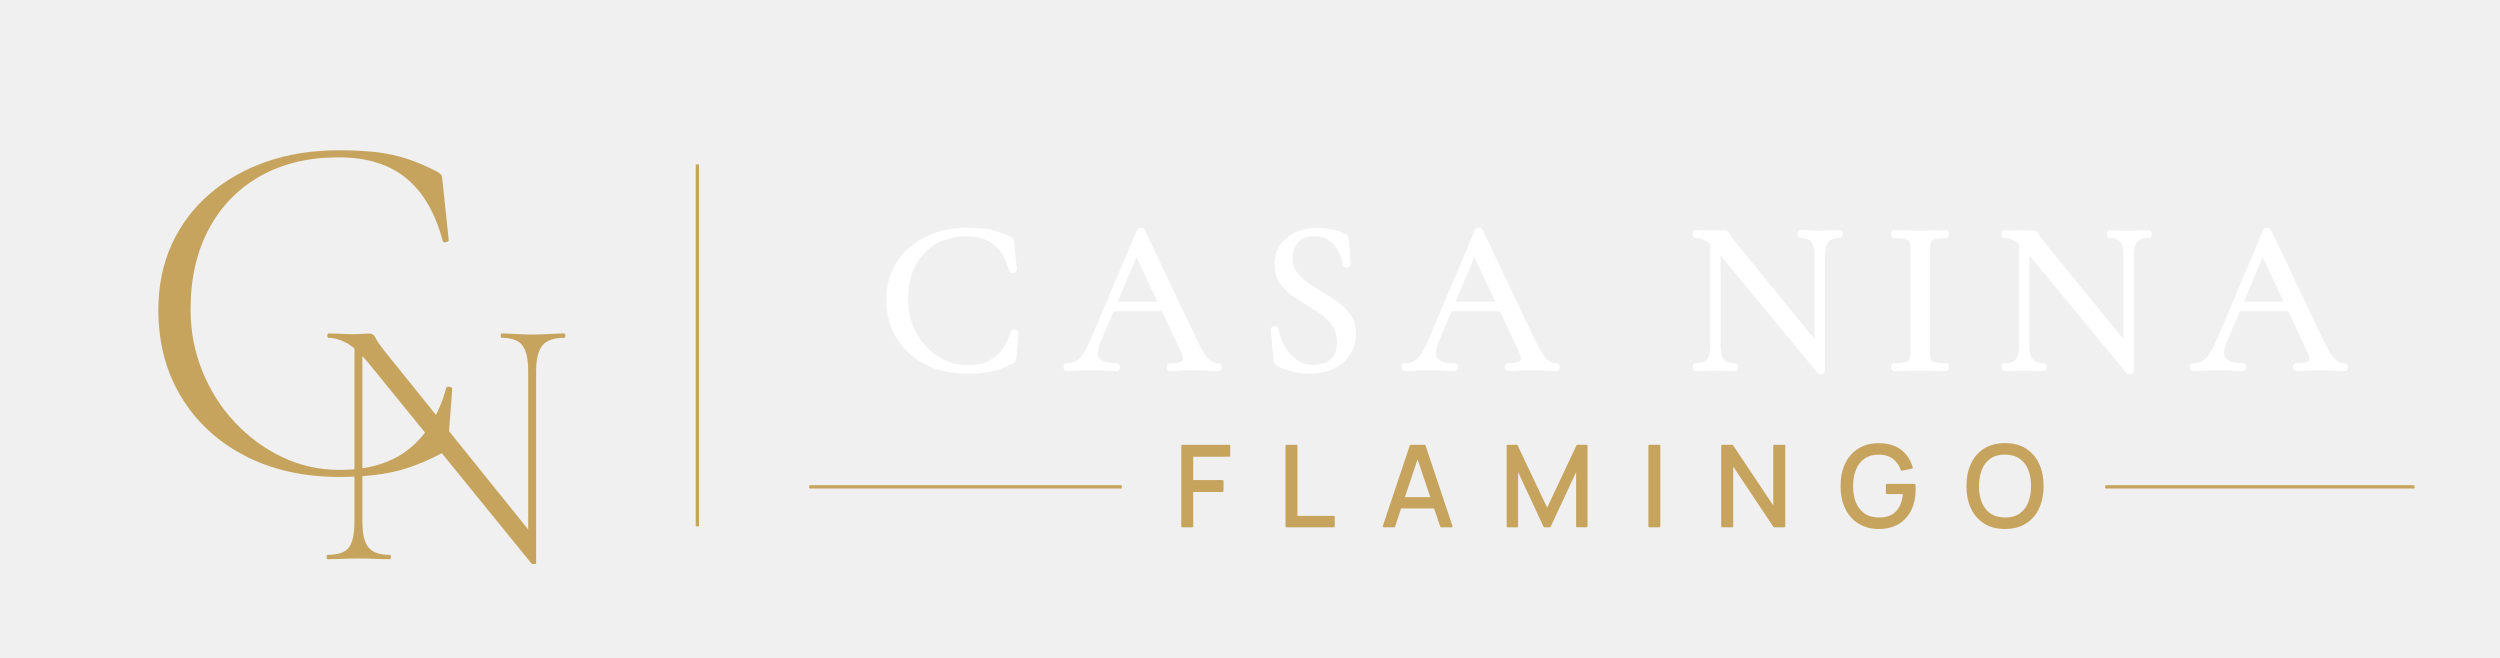
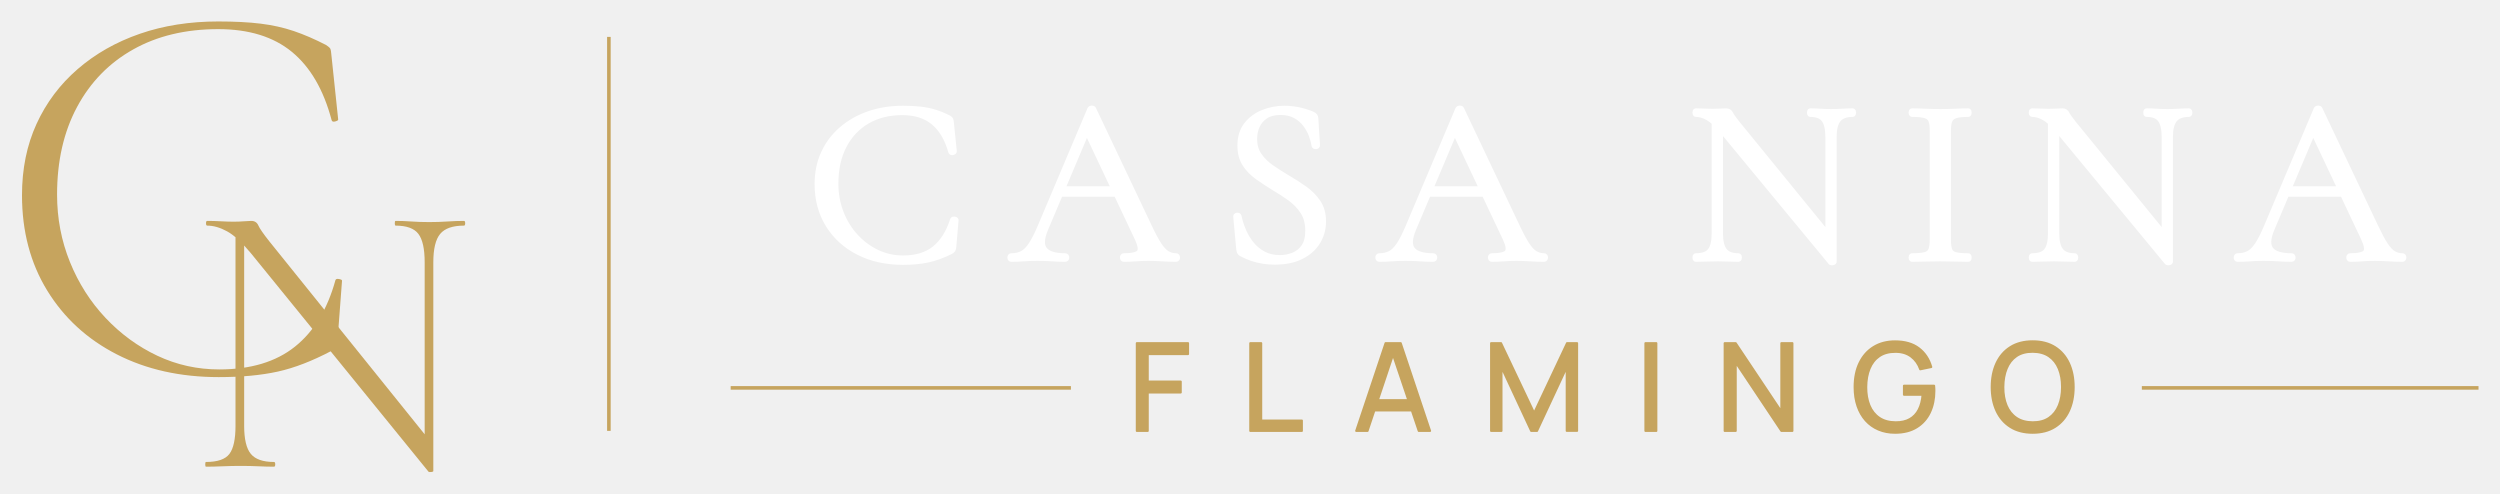
- <svg xmlns="http://www.w3.org/2000/svg" role="img" aria-label="Casa Nina Flamingo" viewBox="0 0 760 200">
+ <svg xmlns="http://www.w3.org/2000/svg" role="img" aria-label="Casa Nina Flamingo" viewBox="42 39.7 698 137.8">
  <g transform="translate(14,8) scale(0.9)">
    <path fill="#C6A45E" d="M98.795 41.88Q106.445 41.88 111.97 42.56Q117.495 43.24 122.255 44.855Q127.015 46.47 132.285 49.19Q133.305 49.87 133.56 50.295Q133.815 50.72 133.985 52.93L136.025 72.31Q136.025 72.65 135.09 72.905Q134.155 73.16 133.985 72.48Q130.245 58.37 121.66 51.315Q113.075 44.26 98.795 44.26Q83.665 44.26 72.445 50.55Q61.225 56.84 55.02 68.4Q48.815 79.96 48.815 95.6Q48.815 106.65 52.81 116.51Q56.805 126.37 63.86 133.85Q70.915 141.33 79.925 145.58Q88.935 149.83 99.135 149.83Q113.755 149.83 122.595 142.775Q131.435 135.72 135.175 122.12Q135.345 121.61 136.28 121.78Q137.215 121.95 137.215 122.29L135.855 140.31Q135.685 142.35 135.345 142.86Q135.005 143.37 133.985 144.05Q124.975 148.81 117.24 150.51Q109.505 152.21 98.965 152.21Q81.115 152.21 67.345 145.155Q53.575 138.1 45.755 125.35Q37.935 112.6 37.935 95.77Q37.935 83.53 42.44 73.67Q46.945 63.81 55.19 56.67Q63.435 49.53 74.485 45.705Q85.535 41.88 98.795 41.88Z" />
    <path fill="#C6A45E" d="M104.171 167.312V106.556L106.855 106.8V167.312Q106.855 173.534 108.929 176.035Q111.003 178.536 116.127 178.536Q116.493 178.536 116.493 179.268Q116.493 180.0 116.127 180.0Q113.809 180.0 111.308 179.878Q108.807 179.756 105.757 179.756Q102.829 179.756 100.145 179.878Q97.461 180.0 95.021 180.0Q94.777 180.0 94.777 179.268Q94.777 178.536 95.021 178.536Q100.389 178.536 102.28 176.035Q104.171 173.534 104.171 167.312ZM165.537 181.342Q165.537 181.586 164.927 181.647Q164.317 181.708 164.073 181.586L108.929 113.754Q104.781 108.752 101.548 106.983Q98.315 105.214 95.387 105.214Q95.021 105.214 95.021 104.482Q95.021 103.75 95.387 103.75Q97.461 103.75 99.657 103.872Q101.853 103.994 103.561 103.994Q105.269 103.994 106.794 103.872Q108.319 103.75 109.051 103.75Q110.637 103.75 111.247 105.153Q111.857 106.556 114.663 110.094L164.561 172.07ZM165.537 116.56V181.342L162.853 177.56V116.56Q162.853 110.338 160.901 107.776Q158.949 105.214 153.825 105.214Q153.581 105.214 153.581 104.482Q153.581 103.75 153.825 103.75Q156.265 103.75 158.766 103.933Q161.267 104.116 164.317 104.116Q167.123 104.116 169.929 103.933Q172.735 103.75 175.053 103.75Q175.419 103.75 175.419 104.482Q175.419 105.214 175.053 105.214Q169.807 105.214 167.672 107.776Q165.537 110.338 165.537 116.56Z" />
  </g>
  <line x1="212" y1="50" x2="212" y2="160" stroke="#C6A45E" stroke-width="1" />
  <path fill="#FFFFFF" stroke="#FFFFFF" stroke-width="1.6" stroke-linejoin="round" d="M294.127 70.024Q296.899 70.024 299.044 70.275Q301.189 70.526 303.05 71.106Q304.911 71.687 306.812 72.651Q307.248 72.902 307.36 73.093Q307.472 73.284 307.538 74.116L308.343 81.97Q308.343 82.115 307.987 82.208Q307.631 82.3 307.551 82.036Q306.02 76.584 302.674 73.812Q299.328 71.04 293.916 71.04Q288.319 71.04 284.128 73.476Q279.937 75.911 277.607 80.386Q275.277 84.861 275.277 90.946Q275.277 95.302 276.756 99.11Q278.234 102.918 280.861 105.77Q283.488 108.621 286.88 110.225Q290.273 111.828 294.153 111.828Q299.631 111.828 302.991 109.129Q306.35 106.43 308.053 101.097Q308.132 100.899 308.482 100.965Q308.832 101.031 308.832 101.176L308.211 108.41Q308.145 109.202 308.007 109.406Q307.868 109.611 307.433 109.875Q304.001 111.578 300.971 112.211Q297.942 112.845 294.101 112.845Q287.131 112.845 281.745 110.119Q276.36 107.393 273.297 102.476Q270.235 97.559 270.235 91.091Q270.235 86.339 272.01 82.478Q273.786 78.617 277.026 75.825Q280.267 73.034 284.61 71.529Q288.953 70.024 294.127 70.024Z M337.094 93.824 337.767 92.504H355.244L355.706 93.824ZM370.385 111.208Q370.662 111.208 370.662 111.604Q370.662 112.0 370.385 112.0Q368.51 112.0 366.524 111.868Q364.537 111.736 362.715 111.736Q360.63 111.736 359.112 111.868Q357.594 112.0 355.759 112.0Q355.495 112.0 355.495 111.604Q355.495 111.208 355.759 111.208Q359.257 111.208 360.108 110.198Q360.96 109.188 359.627 106.324L345.014 75.37L346.664 73.337L333.847 103.631Q332.171 107.644 333.623 109.426Q335.075 111.208 339.404 111.208Q339.734 111.208 339.734 111.604Q339.734 112.0 339.404 112.0Q337.424 112.0 335.774 111.868Q334.124 111.736 331.616 111.736Q329.253 111.736 327.808 111.868Q326.363 112.0 324.33 112.0Q324.066 112.0 324.066 111.604Q324.066 111.208 324.33 111.208Q326.112 111.208 327.425 110.528Q328.739 109.848 329.92 108.073Q331.101 106.298 332.487 103.024L346.387 70.169Q346.506 69.971 346.849 69.965Q347.192 69.958 347.258 70.169L362.808 102.958Q364.339 106.218 365.52 108.033Q366.702 109.848 367.857 110.528Q369.012 111.208 370.385 111.208Z M392.192 78.472Q392.192 81.191 393.532 83.125Q394.872 85.059 397.004 86.524Q399.135 87.989 401.498 89.402Q403.953 90.827 406.204 92.418Q408.455 94.008 409.94 96.18Q411.425 98.351 411.425 101.519Q411.425 104.648 409.86 107.208Q408.296 109.769 405.28 111.281Q402.264 112.792 397.855 112.792Q396.297 112.792 394.733 112.554Q393.169 112.317 391.631 111.802Q390.093 111.287 388.562 110.469Q388.245 110.271 388.127 109.987Q388.008 109.703 387.955 109.215L387.123 100.252Q387.057 99.922 387.42 99.889Q387.783 99.856 387.849 100.12Q388.259 102.113 389.13 104.153Q390.001 106.192 391.38 107.895Q392.76 109.598 394.74 110.66Q396.72 111.723 399.36 111.723Q401.3 111.723 403.109 111.01Q404.917 110.297 406.072 108.647Q407.227 106.997 407.227 104.133Q407.227 100.925 405.815 98.767Q404.402 96.609 402.224 95.031Q400.046 93.454 397.617 92.042Q395.307 90.629 393.143 89.091Q390.978 87.554 389.631 85.475Q388.285 83.396 388.285 80.333Q388.285 76.848 390.074 74.558Q391.862 72.268 394.694 71.146Q397.525 70.024 400.561 70.024Q402.409 70.024 404.389 70.4Q406.369 70.776 408.283 71.582Q408.837 71.793 409.055 72.096Q409.273 72.4 409.273 72.743L409.748 80.28Q409.748 80.531 409.398 80.551Q409.049 80.571 408.969 80.32Q408.785 79 408.191 77.396Q407.597 75.792 406.488 74.34Q405.379 72.888 403.663 71.945Q401.947 71.001 399.518 71.001Q396.918 71.001 395.301 72.083Q393.684 73.166 392.938 74.849Q392.192 76.532 392.192 78.472Z M439.832 93.824 440.505 92.504H457.982L458.444 93.824ZM473.123 111.208Q473.4 111.208 473.4 111.604Q473.4 112.0 473.123 112.0Q471.248 112.0 469.262 111.868Q467.275 111.736 465.453 111.736Q463.368 111.736 461.85 111.868Q460.332 112.0 458.497 112.0Q458.233 112.0 458.233 111.604Q458.233 111.208 458.497 111.208Q461.995 111.208 462.846 110.198Q463.698 109.188 462.365 106.324L447.752 75.37L449.402 73.337L436.585 103.631Q434.909 107.644 436.361 109.426Q437.813 111.208 442.142 111.208Q442.472 111.208 442.472 111.604Q442.472 112.0 442.142 112.0Q440.162 112.0 438.512 111.868Q436.862 111.736 434.354 111.736Q431.991 111.736 430.546 111.868Q429.101 112.0 427.068 112.0Q426.804 112.0 426.804 111.604Q426.804 111.208 427.068 111.208Q428.85 111.208 430.163 110.528Q431.477 109.848 432.658 108.073Q433.839 106.298 435.225 103.024L449.125 70.169Q449.244 69.971 449.587 69.965Q449.93 69.958 449.996 70.169L465.546 102.958Q467.077 106.218 468.258 108.033Q469.44 109.848 470.595 110.528Q471.75 111.208 473.123 111.208Z M520.698 104.832V72.268L522.255 72.4V104.832Q522.255 108.225 523.443 109.716Q524.631 111.208 527.364 111.208Q527.549 111.208 527.549 111.604Q527.549 112.0 527.364 112.0Q526.07 112.0 524.678 111.934Q523.285 111.868 521.595 111.868Q519.932 111.868 518.394 111.934Q516.857 112.0 515.484 112.0Q515.339 112.0 515.339 111.604Q515.339 111.208 515.484 111.208Q518.388 111.208 519.543 109.716Q520.698 108.225 520.698 104.832ZM553.988 112.779Q553.988 112.924 553.665 112.957Q553.341 112.99 553.209 112.924L522.836 76.162Q520.566 73.456 518.837 72.499Q517.107 71.542 515.51 71.542Q515.325 71.542 515.325 71.146Q515.325 70.75 515.51 70.75Q516.672 70.75 517.899 70.816Q519.127 70.882 520.104 70.882Q521.318 70.882 522.361 70.816Q523.404 70.75 523.932 70.75Q524.79 70.75 525.14 71.509Q525.489 72.268 527.021 74.182L553.46 106.588ZM553.988 77.984V112.779L552.444 110.746V77.984Q552.444 74.591 551.309 73.067Q550.173 71.542 547.441 71.542Q547.309 71.542 547.309 71.146Q547.309 70.75 547.441 70.75Q548.787 70.75 550.18 70.849Q551.573 70.948 553.262 70.948Q554.833 70.948 556.391 70.849Q557.948 70.75 559.242 70.75Q559.427 70.75 559.427 71.146Q559.427 71.542 559.242 71.542Q556.443 71.542 555.216 73.067Q553.988 74.591 553.988 77.984Z M585.907 106.654Q585.907 108.568 586.29 109.558Q586.673 110.548 587.9 110.878Q589.128 111.208 591.543 111.208Q591.689 111.208 591.689 111.604Q591.689 112.0 591.543 112.0Q589.93 112.0 587.98 111.934Q586.03 111.868 583.676 111.868Q581.453 111.868 579.466 111.934Q577.479 112.0 575.862 112.0Q575.677 112.0 575.677 111.604Q575.677 111.208 575.867 111.208Q578.275 111.208 579.51 110.878Q580.746 110.548 581.162 109.558Q581.577 108.568 581.577 106.654V76.096Q581.577 74.182 581.165 73.225Q580.752 72.268 579.513 71.905Q578.275 71.542 575.862 71.542Q575.677 71.542 575.677 71.146Q575.677 70.75 575.862 70.75Q577.479 70.75 579.466 70.849Q581.453 70.948 583.676 70.948Q586.03 70.948 588.013 70.849Q589.997 70.75 591.543 70.75Q591.689 70.75 591.689 71.146Q591.689 71.542 591.543 71.542Q589.137 71.542 587.934 71.938Q586.73 72.334 586.319 73.324Q585.907 74.314 585.907 76.228Z M614.592 104.832V72.268L616.149 72.4V104.832Q616.149 108.225 617.337 109.716Q618.525 111.208 621.258 111.208Q621.443 111.208 621.443 111.604Q621.443 112.0 621.258 112.0Q619.964 112.0 618.572 111.934Q617.179 111.868 615.489 111.868Q613.826 111.868 612.288 111.934Q610.751 112.0 609.378 112.0Q609.233 112.0 609.233 111.604Q609.233 111.208 609.378 111.208Q612.282 111.208 613.437 109.716Q614.592 108.225 614.592 104.832ZM647.882 112.779Q647.882 112.924 647.559 112.957Q647.235 112.99 647.103 112.924L616.73 76.162Q614.46 73.456 612.731 72.499Q611.001 71.542 609.404 71.542Q609.219 71.542 609.219 71.146Q609.219 70.75 609.404 70.75Q610.566 70.75 611.793 70.816Q613.021 70.882 613.998 70.882Q615.212 70.882 616.255 70.816Q617.298 70.75 617.826 70.75Q618.684 70.75 619.034 71.509Q619.383 72.268 620.915 74.182L647.354 106.588ZM647.882 77.984V112.779L646.338 110.746V77.984Q646.338 74.591 645.203 73.067Q644.067 71.542 641.335 71.542Q641.203 71.542 641.203 71.146Q641.203 70.75 641.335 70.75Q642.681 70.75 644.074 70.849Q645.467 70.948 647.156 70.948Q648.727 70.948 650.285 70.849Q651.842 70.75 653.136 70.75Q653.321 70.75 653.321 71.146Q653.321 71.542 653.136 71.542Q650.337 71.542 649.11 73.067Q647.882 74.591 647.882 77.984Z M679.484 93.824 680.157 92.504H697.634L698.096 93.824ZM712.775 111.208Q713.052 111.208 713.052 111.604Q713.052 112.0 712.775 112.0Q710.9 112.0 708.914 111.868Q706.927 111.736 705.105 111.736Q703.02 111.736 701.502 111.868Q699.984 112.0 698.149 112.0Q697.885 112.0 697.885 111.604Q697.885 111.208 698.149 111.208Q701.647 111.208 702.498 110.198Q703.35 109.188 702.017 106.324L687.404 75.37L689.054 73.337L676.237 103.631Q674.561 107.644 676.013 109.426Q677.465 111.208 681.794 111.208Q682.124 111.208 682.124 111.604Q682.124 112.0 681.794 112.0Q679.814 112.0 678.164 111.868Q676.514 111.736 674.006 111.736Q671.643 111.736 670.198 111.868Q668.753 112.0 666.72 112.0Q666.456 112.0 666.456 111.604Q666.456 111.208 666.72 111.208Q668.502 111.208 669.815 110.528Q671.129 109.848 672.31 108.073Q673.491 106.298 674.877 103.024L688.777 70.169Q688.896 69.971 689.239 69.965Q689.582 69.958 689.648 70.169L705.198 102.958Q706.729 106.218 707.91 108.033Q709.092 109.848 710.247 110.528Q711.402 111.208 712.775 111.208Z" />
  <line x1="246" y1="148" x2="341" y2="148" stroke="#C6A45E" stroke-width="1" />
  <g transform="translate(490.5 148) scale(2.0) translate(-490.5 -148)">
    <path fill="#C6A45E" stroke="#C6A45E" stroke-width="0.3" stroke-linejoin="round" d="M424.955 154.0V141.76H432.095V143.273H426.468V147.124H431.075V148.637H426.468V154.0Z M440.795 154.0V141.76H442.308V152.564H447.986V154.0Z M455.581 154.0 459.678 141.76H461.786L465.883 154.0H464.31L460.477 142.644H460.953L457.154 154.0ZM457.553 151.136V149.716H463.911V151.136Z M474.413 154.0V141.76H475.79L480.414 151.51L485.012 141.76H486.406V153.992H484.97V145.083L480.814 154.0H480.006L475.85 145.083V154.0Z M495.957 154.0V141.76H497.469V154.0Z M507.019 154.0V141.76H508.55L514.933 151.322V141.76H516.463V154.0H514.933L508.55 144.429V154.0Z M530.798 154.255Q529.536 154.255 528.499 153.815Q527.462 153.375 526.716 152.546Q525.971 151.718 525.567 150.538Q525.163 149.359 525.163 147.88Q525.163 145.929 525.858 144.501Q526.553 143.073 527.819 142.293Q529.086 141.513 530.798 141.513Q532.856 141.513 534.113 142.472Q535.371 143.43 535.847 145.083L534.317 145.398Q533.931 144.289 533.057 143.626Q532.184 142.963 530.875 142.958Q529.507 142.95 528.599 143.568Q527.692 144.187 527.235 145.3Q526.778 146.414 526.769 147.88Q526.761 149.346 527.218 150.451Q527.675 151.556 528.591 152.179Q529.507 152.802 530.875 152.81Q532.057 152.819 532.862 152.362Q533.667 151.905 534.111 151.038Q534.556 150.171 534.649 148.951H532.048V147.702H536.247Q536.268 147.876 536.275 148.11Q536.281 148.343 536.281 148.424Q536.281 150.103 535.656 151.422Q535.032 152.742 533.81 153.498Q532.588 154.255 530.798 154.255Z M550.013 154.255Q548.181 154.255 546.906 153.447Q545.631 152.64 544.966 151.203Q544.301 149.767 544.301 147.88Q544.301 145.993 544.966 144.556Q545.631 143.12 546.906 142.312Q548.181 141.505 550.013 141.505Q551.845 141.505 553.12 142.312Q554.395 143.12 555.06 144.556Q555.725 145.993 555.725 147.88Q555.725 149.767 555.06 151.203Q554.395 152.64 553.12 153.447Q551.845 154.255 550.013 154.255ZM550.013 152.81Q551.382 152.819 552.293 152.196Q553.205 151.573 553.662 150.46Q554.119 149.346 554.119 147.88Q554.119 146.414 553.662 145.307Q553.205 144.2 552.293 143.579Q551.382 142.958 550.013 142.95Q548.645 142.941 547.737 143.562Q546.83 144.183 546.373 145.298Q545.916 146.414 545.908 147.88Q545.899 149.346 546.356 150.451Q546.813 151.556 547.729 152.179Q548.645 152.802 550.013 152.81Z" />
  </g>
  <line x1="640" y1="148" x2="734" y2="148" stroke="#C6A45E" stroke-width="1" />
</svg>
